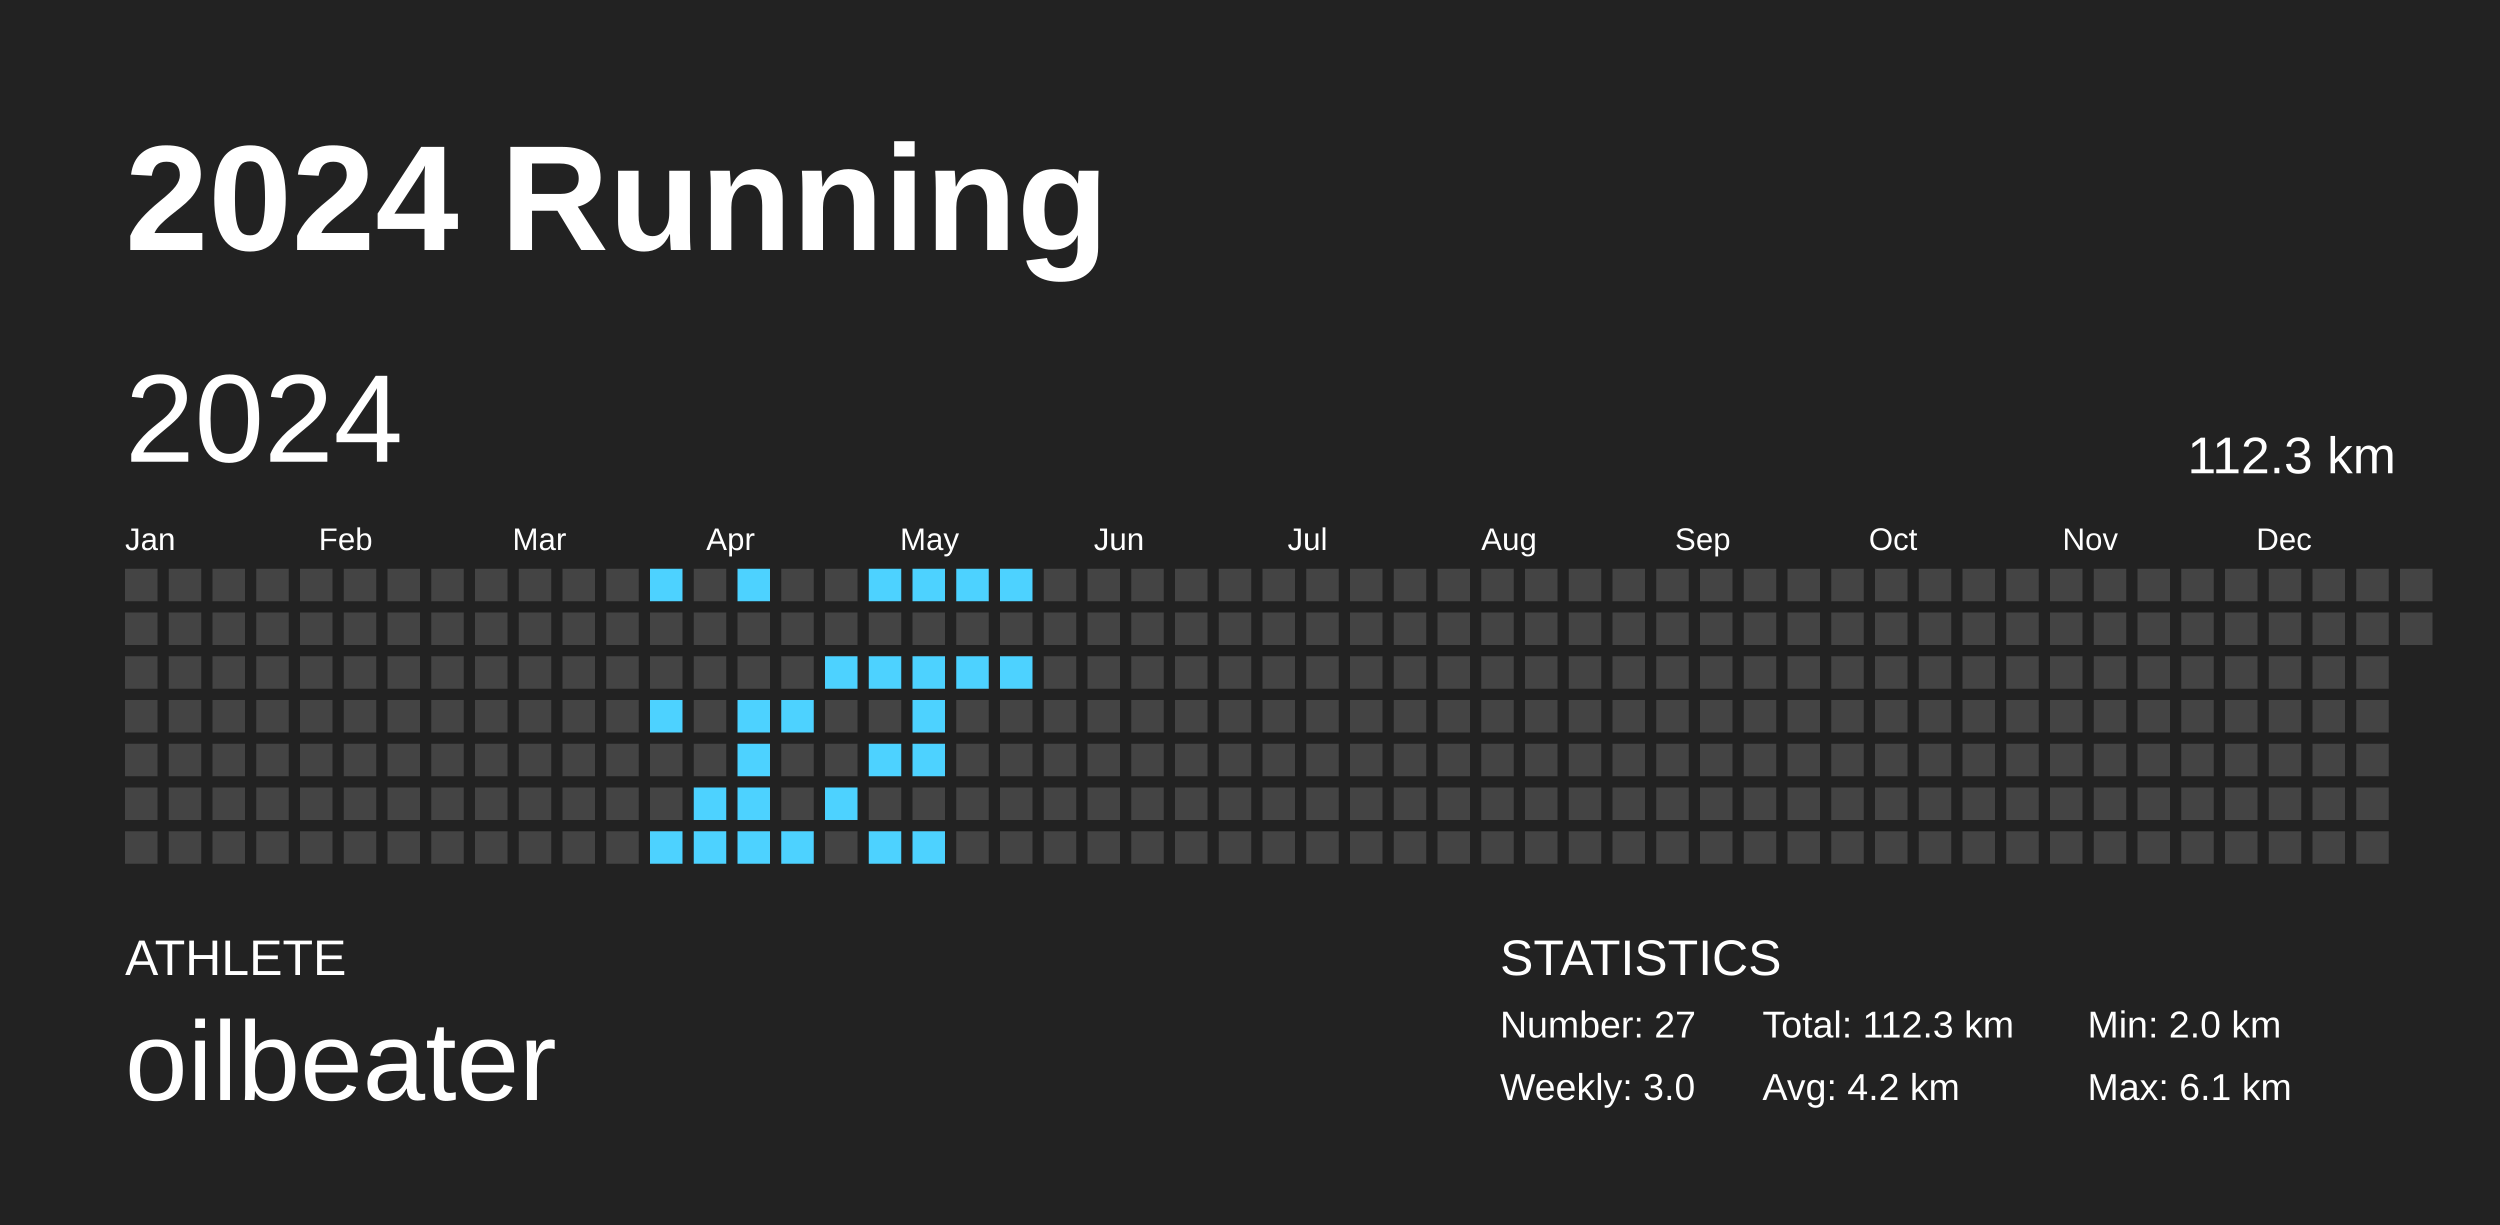
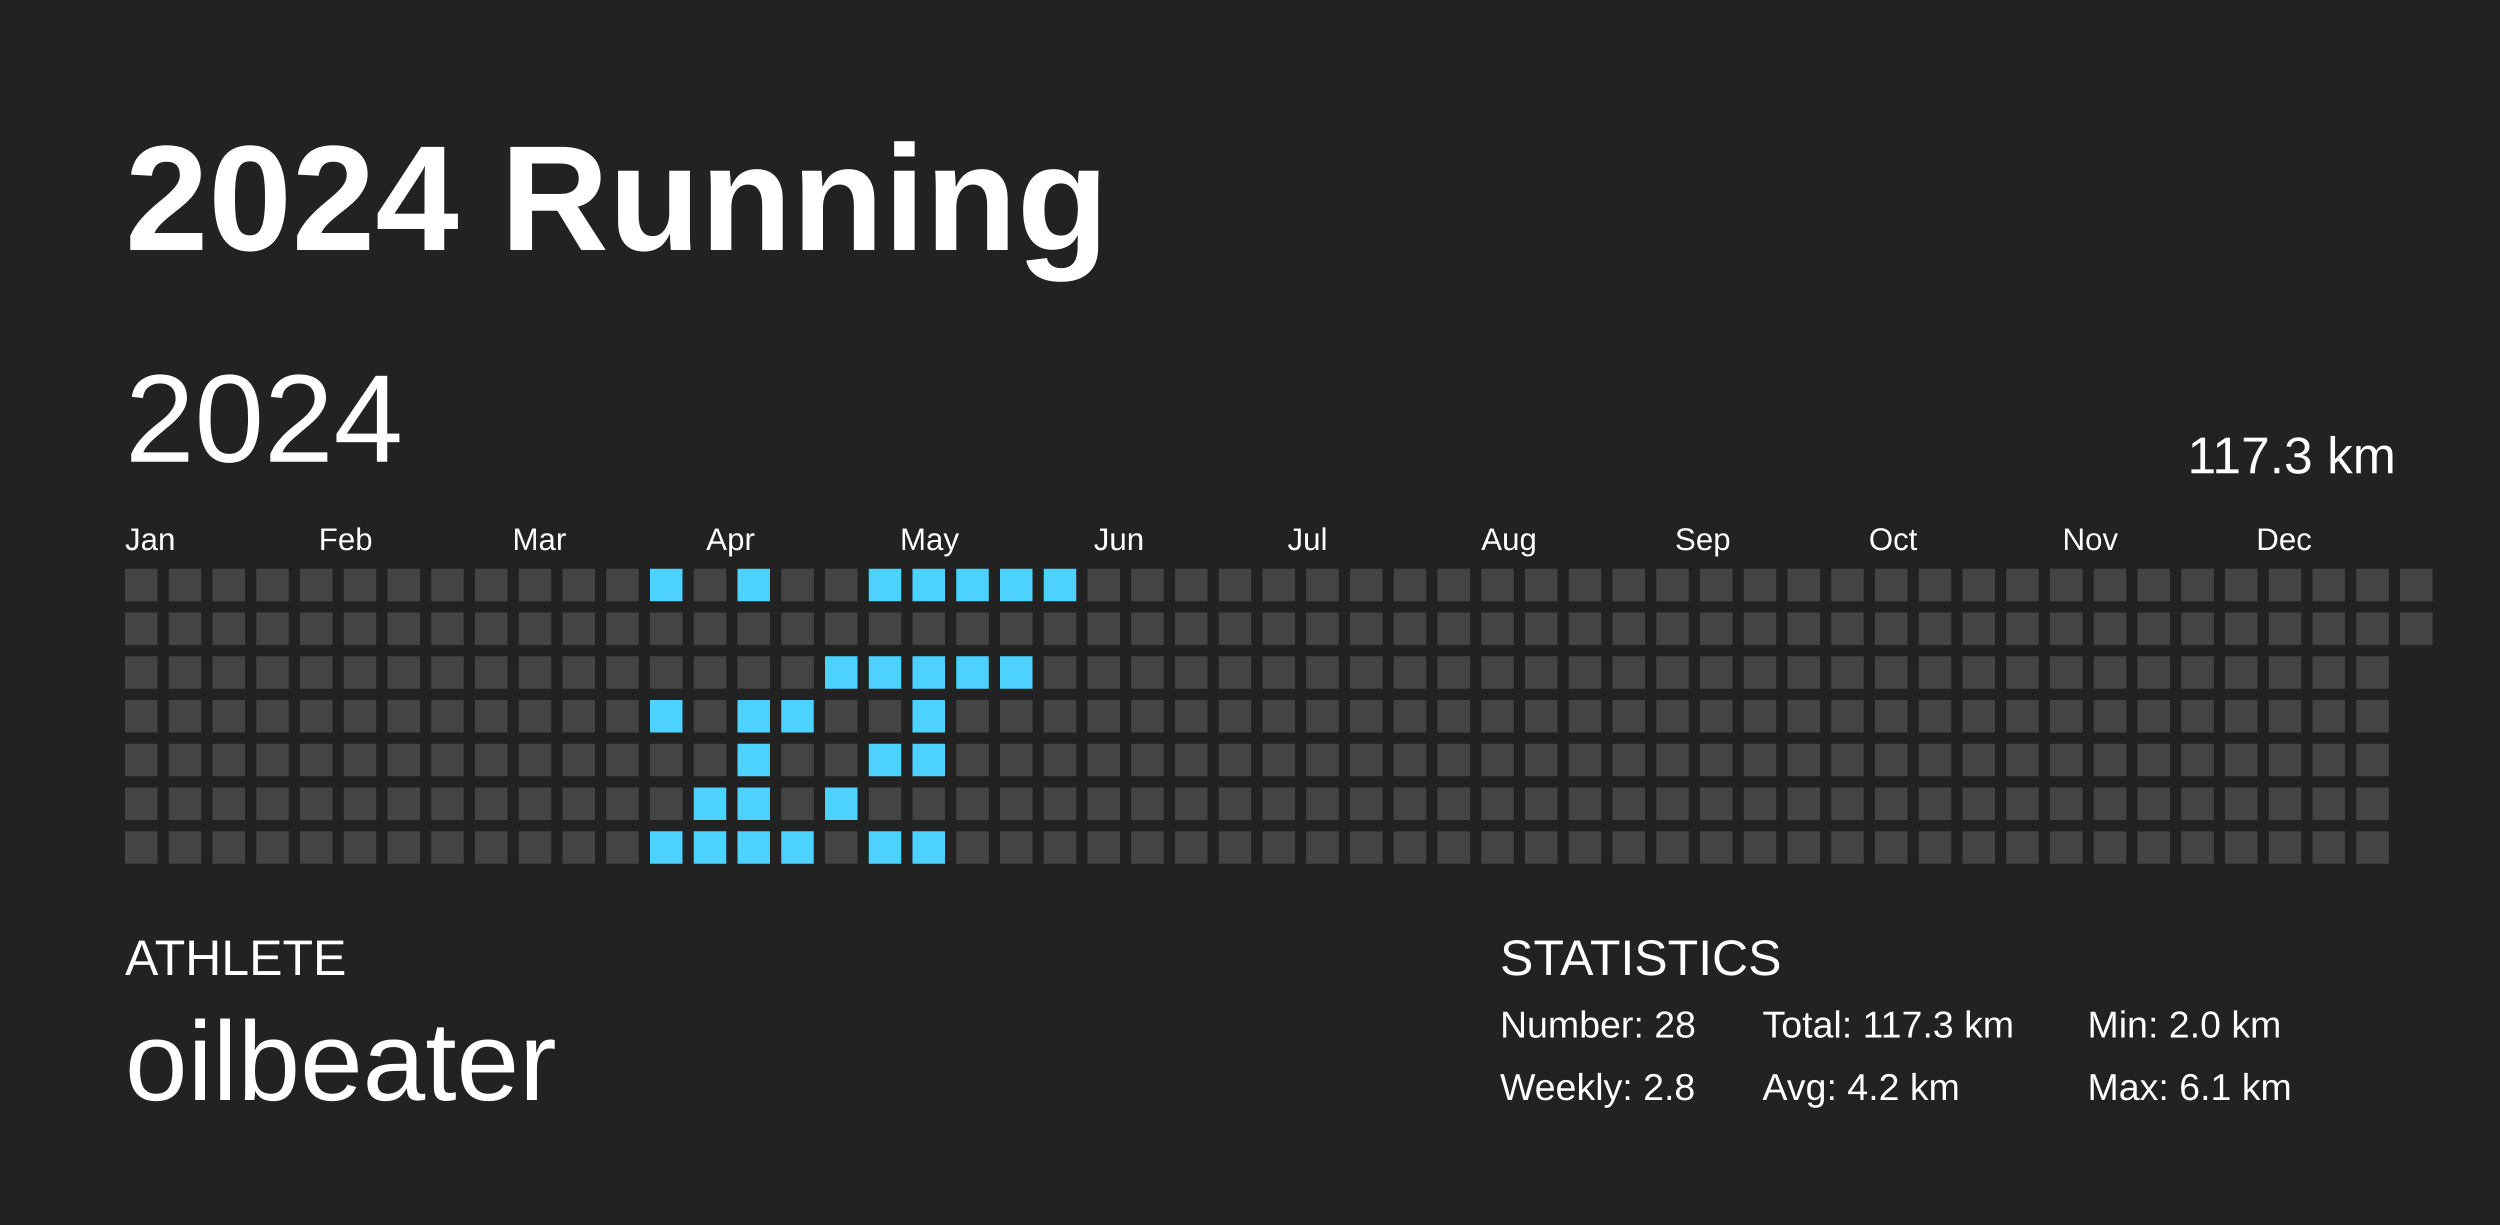
<svg xmlns="http://www.w3.org/2000/svg" baseProfile="full" height="98mm" version="1.1" viewBox="0,0,200,98" width="200mm">
  <defs />
  <rect fill="#222222" height="98" width="200" x="0" y="0" />
  <text fill="#FFFFFF" style="font-size:12px; font-family:Arial; font-weight:bold;" x="10" y="20">2024 Running</text>
  <text fill="#FFFFFF" style="font-size:4px; font-family:Arial" x="10" y="78">ATHLETE</text>
  <text fill="#FFFFFF" style="font-size:9px; font-family:Arial" x="10" y="88">oilbeater</text>
  <text fill="#FFFFFF" style="font-size:4px; font-family:Arial" x="120" y="78">STATISTICS</text>
-   <text fill="#FFFFFF" style="font-size:3px; font-family:Arial" x="120" y="83">Number: 27</text>
-   <text fill="#FFFFFF" style="font-size:3px; font-family:Arial" x="120" y="88">Weekly: 3.0</text>
-   <text fill="#FFFFFF" style="font-size:3px; font-family:Arial" x="141" y="83">Total: 112.3 km</text>
+   <text fill="#FFFFFF" style="font-size:3px; font-family:Arial" x="120" y="83">Number: 28</text>
+   <text fill="#FFFFFF" style="font-size:3px; font-family:Arial" x="120" y="88">Weekly: 2.8</text>
+   <text fill="#FFFFFF" style="font-size:3px; font-family:Arial" x="141" y="83">Total: 117.3 km</text>
  <text fill="#FFFFFF" style="font-size:3px; font-family:Arial" x="141" y="88">Avg: 4.2 km</text>
  <text fill="#FFFFFF" style="font-size:3px; font-family:Arial" x="167" y="83">Min: 2.0 km</text>
  <text fill="#FFFFFF" style="font-size:3px; font-family:Arial" x="167" y="88">Max: 6.1 km</text>
  <text dominant-baseline="hanging" fill="#FFFFFF" style="font-size:10.0px; font-family:Arial;" x="10" y="30">2024</text>
-   <text dominant-baseline="hanging" fill="#FFFFFF" style="font-size:4.125px; font-family:Arial;" x="175" y="35">112.3 km</text>
+   <text dominant-baseline="hanging" fill="#FFFFFF" style="font-size:4.125px; font-family:Arial;" x="175" y="35">117.3 km</text>
  <text fill="#FFFFFF" style="font-size:2.5px; font-family:Arial" x="10.0" y="44">Jan</text>
  <text fill="#FFFFFF" style="font-size:2.5px; font-family:Arial" x="25.5" y="44">Feb</text>
  <text fill="#FFFFFF" style="font-size:2.5px; font-family:Arial" x="41.0" y="44">Mar</text>
  <text fill="#FFFFFF" style="font-size:2.5px; font-family:Arial" x="56.5" y="44">Apr</text>
  <text fill="#FFFFFF" style="font-size:2.5px; font-family:Arial" x="72.0" y="44">May</text>
  <text fill="#FFFFFF" style="font-size:2.5px; font-family:Arial" x="87.5" y="44">Jun</text>
  <text fill="#FFFFFF" style="font-size:2.5px; font-family:Arial" x="103.0" y="44">Jul</text>
  <text fill="#FFFFFF" style="font-size:2.5px; font-family:Arial" x="118.5" y="44">Aug</text>
  <text fill="#FFFFFF" style="font-size:2.5px; font-family:Arial" x="134.0" y="44">Sep</text>
  <text fill="#FFFFFF" style="font-size:2.5px; font-family:Arial" x="149.5" y="44">Oct</text>
  <text fill="#FFFFFF" style="font-size:2.5px; font-family:Arial" x="165.0" y="44">Nov</text>
  <text fill="#FFFFFF" style="font-size:2.5px; font-family:Arial" x="180.5" y="44">Dec</text>
  <rect fill="#444444" height="2.6" width="2.6" x="10.0" y="45.5" />
  <rect fill="#444444" height="2.6" width="2.6" x="10.0" y="49.0" />
  <rect fill="#444444" height="2.6" width="2.6" x="10.0" y="52.5" />
  <rect fill="#444444" height="2.6" width="2.6" x="10.0" y="56.0" />
  <rect fill="#444444" height="2.6" width="2.6" x="10.0" y="59.5" />
  <rect fill="#444444" height="2.6" width="2.6" x="10.0" y="63.0" />
  <rect fill="#444444" height="2.6" width="2.6" x="10.0" y="66.5" />
  <rect fill="#444444" height="2.6" width="2.6" x="13.5" y="45.5" />
  <rect fill="#444444" height="2.6" width="2.6" x="13.5" y="49.0" />
  <rect fill="#444444" height="2.6" width="2.6" x="13.5" y="52.5" />
  <rect fill="#444444" height="2.6" width="2.6" x="13.5" y="56.0" />
  <rect fill="#444444" height="2.6" width="2.6" x="13.5" y="59.5" />
  <rect fill="#444444" height="2.6" width="2.6" x="13.5" y="63.0" />
  <rect fill="#444444" height="2.6" width="2.6" x="13.5" y="66.5" />
  <rect fill="#444444" height="2.6" width="2.6" x="17.0" y="45.5" />
  <rect fill="#444444" height="2.6" width="2.6" x="17.0" y="49.0" />
  <rect fill="#444444" height="2.6" width="2.6" x="17.0" y="52.5" />
  <rect fill="#444444" height="2.6" width="2.6" x="17.0" y="56.0" />
  <rect fill="#444444" height="2.6" width="2.6" x="17.0" y="59.5" />
  <rect fill="#444444" height="2.6" width="2.6" x="17.0" y="63.0" />
  <rect fill="#444444" height="2.6" width="2.6" x="17.0" y="66.5" />
  <rect fill="#444444" height="2.6" width="2.6" x="20.5" y="45.5" />
  <rect fill="#444444" height="2.6" width="2.6" x="20.5" y="49.0" />
  <rect fill="#444444" height="2.6" width="2.6" x="20.5" y="52.5" />
  <rect fill="#444444" height="2.6" width="2.6" x="20.5" y="56.0" />
  <rect fill="#444444" height="2.6" width="2.6" x="20.5" y="59.5" />
  <rect fill="#444444" height="2.6" width="2.6" x="20.5" y="63.0" />
  <rect fill="#444444" height="2.6" width="2.6" x="20.5" y="66.5" />
  <rect fill="#444444" height="2.6" width="2.6" x="24.0" y="45.5" />
  <rect fill="#444444" height="2.6" width="2.6" x="24.0" y="49.0" />
  <rect fill="#444444" height="2.6" width="2.6" x="24.0" y="52.5" />
  <rect fill="#444444" height="2.6" width="2.6" x="24.0" y="56.0" />
  <rect fill="#444444" height="2.6" width="2.6" x="24.0" y="59.5" />
  <rect fill="#444444" height="2.6" width="2.6" x="24.0" y="63.0" />
  <rect fill="#444444" height="2.6" width="2.6" x="24.0" y="66.5" />
  <rect fill="#444444" height="2.6" width="2.6" x="27.5" y="45.5" />
  <rect fill="#444444" height="2.6" width="2.6" x="27.5" y="49.0" />
  <rect fill="#444444" height="2.6" width="2.6" x="27.5" y="52.5" />
  <rect fill="#444444" height="2.6" width="2.6" x="27.5" y="56.0" />
  <rect fill="#444444" height="2.6" width="2.6" x="27.5" y="59.5" />
  <rect fill="#444444" height="2.6" width="2.6" x="27.5" y="63.0" />
  <rect fill="#444444" height="2.6" width="2.6" x="27.5" y="66.5" />
  <rect fill="#444444" height="2.6" width="2.6" x="31.0" y="45.5" />
  <rect fill="#444444" height="2.6" width="2.6" x="31.0" y="49.0" />
  <rect fill="#444444" height="2.6" width="2.6" x="31.0" y="52.5" />
  <rect fill="#444444" height="2.6" width="2.6" x="31.0" y="56.0" />
  <rect fill="#444444" height="2.6" width="2.6" x="31.0" y="59.5" />
  <rect fill="#444444" height="2.6" width="2.6" x="31.0" y="63.0" />
  <rect fill="#444444" height="2.6" width="2.6" x="31.0" y="66.5" />
  <rect fill="#444444" height="2.6" width="2.6" x="34.5" y="45.5" />
  <rect fill="#444444" height="2.6" width="2.6" x="34.5" y="49.0" />
  <rect fill="#444444" height="2.6" width="2.6" x="34.5" y="52.5" />
  <rect fill="#444444" height="2.6" width="2.6" x="34.5" y="56.0" />
  <rect fill="#444444" height="2.6" width="2.6" x="34.5" y="59.5" />
  <rect fill="#444444" height="2.6" width="2.6" x="34.5" y="63.0" />
  <rect fill="#444444" height="2.6" width="2.6" x="34.5" y="66.5" />
  <rect fill="#444444" height="2.6" width="2.6" x="38.0" y="45.5" />
  <rect fill="#444444" height="2.6" width="2.6" x="38.0" y="49.0" />
  <rect fill="#444444" height="2.6" width="2.6" x="38.0" y="52.5" />
  <rect fill="#444444" height="2.6" width="2.6" x="38.0" y="56.0" />
  <rect fill="#444444" height="2.6" width="2.6" x="38.0" y="59.5" />
  <rect fill="#444444" height="2.6" width="2.6" x="38.0" y="63.0" />
  <rect fill="#444444" height="2.6" width="2.6" x="38.0" y="66.5" />
  <rect fill="#444444" height="2.6" width="2.6" x="41.5" y="45.5" />
  <rect fill="#444444" height="2.6" width="2.6" x="41.5" y="49.0" />
  <rect fill="#444444" height="2.6" width="2.6" x="41.5" y="52.5" />
  <rect fill="#444444" height="2.6" width="2.6" x="41.5" y="56.0" />
  <rect fill="#444444" height="2.6" width="2.6" x="41.5" y="59.5" />
  <rect fill="#444444" height="2.6" width="2.6" x="41.5" y="63.0" />
  <rect fill="#444444" height="2.6" width="2.6" x="41.5" y="66.5" />
  <rect fill="#444444" height="2.6" width="2.6" x="45.0" y="45.5" />
  <rect fill="#444444" height="2.6" width="2.6" x="45.0" y="49.0" />
  <rect fill="#444444" height="2.6" width="2.6" x="45.0" y="52.5" />
  <rect fill="#444444" height="2.6" width="2.6" x="45.0" y="56.0" />
  <rect fill="#444444" height="2.6" width="2.6" x="45.0" y="59.5" />
  <rect fill="#444444" height="2.6" width="2.6" x="45.0" y="63.0" />
  <rect fill="#444444" height="2.6" width="2.6" x="45.0" y="66.5" />
  <rect fill="#444444" height="2.6" width="2.6" x="48.5" y="45.5" />
  <rect fill="#444444" height="2.6" width="2.6" x="48.5" y="49.0" />
  <rect fill="#444444" height="2.6" width="2.6" x="48.5" y="52.5" />
  <rect fill="#444444" height="2.6" width="2.6" x="48.5" y="56.0" />
  <rect fill="#444444" height="2.6" width="2.6" x="48.5" y="59.5" />
  <rect fill="#444444" height="2.6" width="2.6" x="48.5" y="63.0" />
  <rect fill="#444444" height="2.6" width="2.6" x="48.5" y="66.5" />
  <rect fill="#4dd2ff" height="2.6" width="2.6" x="52.0" y="45.5" />
  <rect fill="#444444" height="2.6" width="2.6" x="52.0" y="49.0" />
  <rect fill="#444444" height="2.6" width="2.6" x="52.0" y="52.5" />
  <rect fill="#4dd2ff" height="2.6" width="2.6" x="52.0" y="56.0" />
  <rect fill="#444444" height="2.6" width="2.6" x="52.0" y="59.5" />
  <rect fill="#444444" height="2.6" width="2.6" x="52.0" y="63.0" />
  <rect fill="#4dd2ff" height="2.6" width="2.6" x="52.0" y="66.5" />
  <rect fill="#444444" height="2.6" width="2.6" x="55.5" y="45.5" />
  <rect fill="#444444" height="2.6" width="2.6" x="55.5" y="49.0" />
  <rect fill="#444444" height="2.6" width="2.6" x="55.5" y="52.5" />
  <rect fill="#444444" height="2.6" width="2.6" x="55.5" y="56.0" />
  <rect fill="#444444" height="2.6" width="2.6" x="55.5" y="59.5" />
  <rect fill="#4dd2ff" height="2.6" width="2.6" x="55.5" y="63.0" />
  <rect fill="#4dd2ff" height="2.6" width="2.6" x="55.5" y="66.5" />
  <rect fill="#4dd2ff" height="2.6" width="2.6" x="59.0" y="45.5" />
  <rect fill="#444444" height="2.6" width="2.6" x="59.0" y="49.0" />
  <rect fill="#444444" height="2.6" width="2.6" x="59.0" y="52.5" />
  <rect fill="#4dd2ff" height="2.6" width="2.6" x="59.0" y="56.0" />
  <rect fill="#4dd2ff" height="2.6" width="2.6" x="59.0" y="59.5" />
  <rect fill="#4dd2ff" height="2.6" width="2.6" x="59.0" y="63.0" />
  <rect fill="#4dd2ff" height="2.6" width="2.6" x="59.0" y="66.5" />
  <rect fill="#444444" height="2.6" width="2.6" x="62.5" y="45.5" />
  <rect fill="#444444" height="2.6" width="2.6" x="62.5" y="49.0" />
  <rect fill="#444444" height="2.6" width="2.6" x="62.5" y="52.5" />
  <rect fill="#4dd2ff" height="2.6" width="2.6" x="62.5" y="56.0" />
  <rect fill="#444444" height="2.6" width="2.6" x="62.5" y="59.5" />
  <rect fill="#444444" height="2.6" width="2.6" x="62.5" y="63.0" />
  <rect fill="#4dd2ff" height="2.6" width="2.6" x="62.5" y="66.5" />
  <rect fill="#444444" height="2.6" width="2.6" x="66.0" y="45.5" />
  <rect fill="#444444" height="2.6" width="2.6" x="66.0" y="49.0" />
  <rect fill="#4dd2ff" height="2.6" width="2.6" x="66.0" y="52.5" />
  <rect fill="#444444" height="2.6" width="2.6" x="66.0" y="56.0" />
  <rect fill="#444444" height="2.6" width="2.6" x="66.0" y="59.5" />
  <rect fill="#4dd2ff" height="2.6" width="2.6" x="66.0" y="63.0" />
  <rect fill="#444444" height="2.6" width="2.6" x="66.0" y="66.5" />
  <rect fill="#4dd2ff" height="2.6" width="2.6" x="69.5" y="45.5" />
  <rect fill="#444444" height="2.6" width="2.6" x="69.5" y="49.0" />
  <rect fill="#4dd2ff" height="2.6" width="2.6" x="69.5" y="52.5" />
  <rect fill="#444444" height="2.6" width="2.6" x="69.5" y="56.0" />
  <rect fill="#4dd2ff" height="2.6" width="2.6" x="69.5" y="59.5" />
  <rect fill="#444444" height="2.6" width="2.6" x="69.5" y="63.0" />
  <rect fill="#4dd2ff" height="2.6" width="2.6" x="69.5" y="66.5" />
  <rect fill="#4dd2ff" height="2.6" width="2.6" x="73.0" y="45.5" />
  <rect fill="#444444" height="2.6" width="2.6" x="73.0" y="49.0" />
  <rect fill="#4dd2ff" height="2.6" width="2.6" x="73.0" y="52.5" />
  <rect fill="#4dd2ff" height="2.6" width="2.6" x="73.0" y="56.0" />
  <rect fill="#4dd2ff" height="2.6" width="2.6" x="73.0" y="59.5" />
  <rect fill="#444444" height="2.6" width="2.6" x="73.0" y="63.0" />
  <rect fill="#4dd2ff" height="2.6" width="2.6" x="73.0" y="66.5" />
  <rect fill="#4dd2ff" height="2.6" width="2.6" x="76.5" y="45.5" />
  <rect fill="#444444" height="2.6" width="2.6" x="76.5" y="49.0" />
  <rect fill="#4dd2ff" height="2.6" width="2.6" x="76.5" y="52.5" />
  <rect fill="#444444" height="2.6" width="2.6" x="76.5" y="56.0" />
  <rect fill="#444444" height="2.6" width="2.6" x="76.5" y="59.5" />
  <rect fill="#444444" height="2.6" width="2.6" x="76.5" y="63.0" />
  <rect fill="#444444" height="2.6" width="2.6" x="76.5" y="66.5" />
  <rect fill="#4dd2ff" height="2.6" width="2.6" x="80.0" y="45.5" />
  <rect fill="#444444" height="2.6" width="2.6" x="80.0" y="49.0" />
  <rect fill="#4dd2ff" height="2.6" width="2.6" x="80.0" y="52.5" />
  <rect fill="#444444" height="2.6" width="2.6" x="80.0" y="56.0" />
  <rect fill="#444444" height="2.6" width="2.6" x="80.0" y="59.5" />
  <rect fill="#444444" height="2.6" width="2.6" x="80.0" y="63.0" />
  <rect fill="#444444" height="2.6" width="2.6" x="80.0" y="66.5" />
-   <rect fill="#444444" height="2.6" width="2.6" x="83.5" y="45.5" />
+   <rect fill="#4dd2ff" height="2.6" width="2.6" x="83.5" y="45.5" />
  <rect fill="#444444" height="2.6" width="2.6" x="83.5" y="49.0" />
  <rect fill="#444444" height="2.6" width="2.6" x="83.5" y="52.5" />
  <rect fill="#444444" height="2.6" width="2.6" x="83.5" y="56.0" />
  <rect fill="#444444" height="2.6" width="2.6" x="83.5" y="59.5" />
  <rect fill="#444444" height="2.6" width="2.6" x="83.5" y="63.0" />
  <rect fill="#444444" height="2.6" width="2.6" x="83.5" y="66.5" />
  <rect fill="#444444" height="2.6" width="2.6" x="87.0" y="45.5" />
  <rect fill="#444444" height="2.6" width="2.6" x="87.0" y="49.0" />
  <rect fill="#444444" height="2.6" width="2.6" x="87.0" y="52.5" />
  <rect fill="#444444" height="2.6" width="2.6" x="87.0" y="56.0" />
  <rect fill="#444444" height="2.6" width="2.6" x="87.0" y="59.5" />
  <rect fill="#444444" height="2.6" width="2.6" x="87.0" y="63.0" />
  <rect fill="#444444" height="2.6" width="2.6" x="87.0" y="66.5" />
  <rect fill="#444444" height="2.6" width="2.6" x="90.5" y="45.5" />
  <rect fill="#444444" height="2.6" width="2.6" x="90.5" y="49.0" />
  <rect fill="#444444" height="2.6" width="2.6" x="90.5" y="52.5" />
  <rect fill="#444444" height="2.6" width="2.6" x="90.5" y="56.0" />
  <rect fill="#444444" height="2.6" width="2.6" x="90.5" y="59.5" />
  <rect fill="#444444" height="2.6" width="2.6" x="90.5" y="63.0" />
  <rect fill="#444444" height="2.6" width="2.6" x="90.5" y="66.5" />
  <rect fill="#444444" height="2.6" width="2.6" x="94.0" y="45.5" />
  <rect fill="#444444" height="2.6" width="2.6" x="94.0" y="49.0" />
  <rect fill="#444444" height="2.6" width="2.6" x="94.0" y="52.5" />
  <rect fill="#444444" height="2.6" width="2.6" x="94.0" y="56.0" />
  <rect fill="#444444" height="2.6" width="2.6" x="94.0" y="59.5" />
  <rect fill="#444444" height="2.6" width="2.6" x="94.0" y="63.0" />
  <rect fill="#444444" height="2.6" width="2.6" x="94.0" y="66.5" />
  <rect fill="#444444" height="2.6" width="2.6" x="97.5" y="45.5" />
  <rect fill="#444444" height="2.6" width="2.6" x="97.5" y="49.0" />
  <rect fill="#444444" height="2.6" width="2.6" x="97.5" y="52.5" />
  <rect fill="#444444" height="2.6" width="2.6" x="97.5" y="56.0" />
  <rect fill="#444444" height="2.6" width="2.6" x="97.5" y="59.5" />
  <rect fill="#444444" height="2.6" width="2.6" x="97.5" y="63.0" />
  <rect fill="#444444" height="2.6" width="2.6" x="97.5" y="66.5" />
  <rect fill="#444444" height="2.6" width="2.6" x="101.0" y="45.5" />
  <rect fill="#444444" height="2.6" width="2.6" x="101.0" y="49.0" />
  <rect fill="#444444" height="2.6" width="2.6" x="101.0" y="52.5" />
  <rect fill="#444444" height="2.6" width="2.6" x="101.0" y="56.0" />
  <rect fill="#444444" height="2.6" width="2.6" x="101.0" y="59.5" />
  <rect fill="#444444" height="2.6" width="2.6" x="101.0" y="63.0" />
  <rect fill="#444444" height="2.6" width="2.6" x="101.0" y="66.5" />
  <rect fill="#444444" height="2.6" width="2.6" x="104.5" y="45.5" />
  <rect fill="#444444" height="2.6" width="2.6" x="104.5" y="49.0" />
  <rect fill="#444444" height="2.6" width="2.6" x="104.5" y="52.5" />
  <rect fill="#444444" height="2.6" width="2.6" x="104.5" y="56.0" />
  <rect fill="#444444" height="2.6" width="2.6" x="104.5" y="59.5" />
  <rect fill="#444444" height="2.6" width="2.6" x="104.5" y="63.0" />
  <rect fill="#444444" height="2.6" width="2.6" x="104.5" y="66.5" />
  <rect fill="#444444" height="2.6" width="2.6" x="108.0" y="45.5" />
  <rect fill="#444444" height="2.6" width="2.6" x="108.0" y="49.0" />
  <rect fill="#444444" height="2.6" width="2.6" x="108.0" y="52.5" />
  <rect fill="#444444" height="2.6" width="2.6" x="108.0" y="56.0" />
  <rect fill="#444444" height="2.6" width="2.6" x="108.0" y="59.5" />
  <rect fill="#444444" height="2.6" width="2.6" x="108.0" y="63.0" />
  <rect fill="#444444" height="2.6" width="2.6" x="108.0" y="66.5" />
  <rect fill="#444444" height="2.6" width="2.6" x="111.5" y="45.5" />
  <rect fill="#444444" height="2.6" width="2.6" x="111.5" y="49.0" />
  <rect fill="#444444" height="2.6" width="2.6" x="111.5" y="52.5" />
  <rect fill="#444444" height="2.6" width="2.6" x="111.5" y="56.0" />
  <rect fill="#444444" height="2.6" width="2.6" x="111.5" y="59.5" />
  <rect fill="#444444" height="2.6" width="2.6" x="111.5" y="63.0" />
  <rect fill="#444444" height="2.6" width="2.6" x="111.5" y="66.5" />
  <rect fill="#444444" height="2.6" width="2.6" x="115.0" y="45.5" />
  <rect fill="#444444" height="2.6" width="2.6" x="115.0" y="49.0" />
  <rect fill="#444444" height="2.6" width="2.6" x="115.0" y="52.5" />
  <rect fill="#444444" height="2.6" width="2.6" x="115.0" y="56.0" />
  <rect fill="#444444" height="2.6" width="2.6" x="115.0" y="59.5" />
  <rect fill="#444444" height="2.6" width="2.6" x="115.0" y="63.0" />
  <rect fill="#444444" height="2.6" width="2.6" x="115.0" y="66.5" />
  <rect fill="#444444" height="2.6" width="2.6" x="118.5" y="45.5" />
  <rect fill="#444444" height="2.6" width="2.6" x="118.5" y="49.0" />
  <rect fill="#444444" height="2.6" width="2.6" x="118.5" y="52.5" />
  <rect fill="#444444" height="2.6" width="2.6" x="118.5" y="56.0" />
  <rect fill="#444444" height="2.6" width="2.6" x="118.5" y="59.5" />
  <rect fill="#444444" height="2.6" width="2.6" x="118.5" y="63.0" />
  <rect fill="#444444" height="2.6" width="2.6" x="118.5" y="66.5" />
  <rect fill="#444444" height="2.6" width="2.6" x="122.0" y="45.5" />
  <rect fill="#444444" height="2.6" width="2.6" x="122.0" y="49.0" />
  <rect fill="#444444" height="2.6" width="2.6" x="122.0" y="52.5" />
  <rect fill="#444444" height="2.6" width="2.6" x="122.0" y="56.0" />
  <rect fill="#444444" height="2.6" width="2.6" x="122.0" y="59.5" />
  <rect fill="#444444" height="2.6" width="2.6" x="122.0" y="63.0" />
  <rect fill="#444444" height="2.6" width="2.6" x="122.0" y="66.5" />
  <rect fill="#444444" height="2.6" width="2.6" x="125.5" y="45.5" />
  <rect fill="#444444" height="2.6" width="2.6" x="125.5" y="49.0" />
  <rect fill="#444444" height="2.6" width="2.6" x="125.5" y="52.5" />
  <rect fill="#444444" height="2.6" width="2.6" x="125.5" y="56.0" />
  <rect fill="#444444" height="2.6" width="2.6" x="125.5" y="59.5" />
  <rect fill="#444444" height="2.6" width="2.6" x="125.5" y="63.0" />
  <rect fill="#444444" height="2.6" width="2.6" x="125.5" y="66.5" />
  <rect fill="#444444" height="2.6" width="2.6" x="129.0" y="45.5" />
  <rect fill="#444444" height="2.6" width="2.6" x="129.0" y="49.0" />
  <rect fill="#444444" height="2.6" width="2.6" x="129.0" y="52.5" />
  <rect fill="#444444" height="2.6" width="2.6" x="129.0" y="56.0" />
  <rect fill="#444444" height="2.6" width="2.6" x="129.0" y="59.5" />
  <rect fill="#444444" height="2.6" width="2.6" x="129.0" y="63.0" />
  <rect fill="#444444" height="2.6" width="2.6" x="129.0" y="66.5" />
  <rect fill="#444444" height="2.6" width="2.6" x="132.5" y="45.5" />
  <rect fill="#444444" height="2.6" width="2.6" x="132.5" y="49.0" />
  <rect fill="#444444" height="2.6" width="2.6" x="132.5" y="52.5" />
  <rect fill="#444444" height="2.6" width="2.6" x="132.5" y="56.0" />
  <rect fill="#444444" height="2.6" width="2.6" x="132.5" y="59.5" />
  <rect fill="#444444" height="2.6" width="2.6" x="132.5" y="63.0" />
  <rect fill="#444444" height="2.6" width="2.6" x="132.5" y="66.5" />
  <rect fill="#444444" height="2.6" width="2.6" x="136.0" y="45.5" />
  <rect fill="#444444" height="2.6" width="2.6" x="136.0" y="49.0" />
  <rect fill="#444444" height="2.6" width="2.6" x="136.0" y="52.5" />
  <rect fill="#444444" height="2.6" width="2.6" x="136.0" y="56.0" />
  <rect fill="#444444" height="2.6" width="2.6" x="136.0" y="59.5" />
  <rect fill="#444444" height="2.6" width="2.6" x="136.0" y="63.0" />
  <rect fill="#444444" height="2.6" width="2.6" x="136.0" y="66.5" />
  <rect fill="#444444" height="2.6" width="2.6" x="139.5" y="45.5" />
  <rect fill="#444444" height="2.6" width="2.6" x="139.5" y="49.0" />
  <rect fill="#444444" height="2.6" width="2.6" x="139.5" y="52.5" />
  <rect fill="#444444" height="2.6" width="2.6" x="139.5" y="56.0" />
  <rect fill="#444444" height="2.6" width="2.6" x="139.5" y="59.5" />
  <rect fill="#444444" height="2.6" width="2.6" x="139.5" y="63.0" />
  <rect fill="#444444" height="2.6" width="2.6" x="139.5" y="66.5" />
  <rect fill="#444444" height="2.6" width="2.6" x="143.0" y="45.5" />
  <rect fill="#444444" height="2.6" width="2.6" x="143.0" y="49.0" />
  <rect fill="#444444" height="2.6" width="2.6" x="143.0" y="52.5" />
  <rect fill="#444444" height="2.6" width="2.6" x="143.0" y="56.0" />
  <rect fill="#444444" height="2.6" width="2.6" x="143.0" y="59.5" />
  <rect fill="#444444" height="2.6" width="2.6" x="143.0" y="63.0" />
  <rect fill="#444444" height="2.6" width="2.6" x="143.0" y="66.5" />
  <rect fill="#444444" height="2.6" width="2.6" x="146.5" y="45.5" />
  <rect fill="#444444" height="2.6" width="2.6" x="146.5" y="49.0" />
  <rect fill="#444444" height="2.6" width="2.6" x="146.5" y="52.5" />
  <rect fill="#444444" height="2.6" width="2.6" x="146.5" y="56.0" />
  <rect fill="#444444" height="2.6" width="2.6" x="146.5" y="59.5" />
  <rect fill="#444444" height="2.6" width="2.6" x="146.5" y="63.0" />
  <rect fill="#444444" height="2.6" width="2.6" x="146.5" y="66.5" />
  <rect fill="#444444" height="2.6" width="2.6" x="150.0" y="45.5" />
  <rect fill="#444444" height="2.6" width="2.6" x="150.0" y="49.0" />
  <rect fill="#444444" height="2.6" width="2.6" x="150.0" y="52.5" />
  <rect fill="#444444" height="2.6" width="2.6" x="150.0" y="56.0" />
  <rect fill="#444444" height="2.6" width="2.6" x="150.0" y="59.5" />
  <rect fill="#444444" height="2.6" width="2.6" x="150.0" y="63.0" />
  <rect fill="#444444" height="2.6" width="2.6" x="150.0" y="66.5" />
  <rect fill="#444444" height="2.6" width="2.6" x="153.5" y="45.5" />
  <rect fill="#444444" height="2.6" width="2.6" x="153.5" y="49.0" />
  <rect fill="#444444" height="2.6" width="2.6" x="153.5" y="52.5" />
  <rect fill="#444444" height="2.6" width="2.6" x="153.5" y="56.0" />
  <rect fill="#444444" height="2.6" width="2.6" x="153.5" y="59.5" />
  <rect fill="#444444" height="2.6" width="2.6" x="153.5" y="63.0" />
  <rect fill="#444444" height="2.6" width="2.6" x="153.5" y="66.5" />
  <rect fill="#444444" height="2.6" width="2.6" x="157.0" y="45.5" />
  <rect fill="#444444" height="2.6" width="2.6" x="157.0" y="49.0" />
  <rect fill="#444444" height="2.6" width="2.6" x="157.0" y="52.5" />
  <rect fill="#444444" height="2.6" width="2.6" x="157.0" y="56.0" />
  <rect fill="#444444" height="2.6" width="2.6" x="157.0" y="59.5" />
  <rect fill="#444444" height="2.6" width="2.6" x="157.0" y="63.0" />
  <rect fill="#444444" height="2.6" width="2.6" x="157.0" y="66.5" />
  <rect fill="#444444" height="2.6" width="2.6" x="160.5" y="45.5" />
  <rect fill="#444444" height="2.6" width="2.6" x="160.5" y="49.0" />
  <rect fill="#444444" height="2.6" width="2.6" x="160.5" y="52.5" />
  <rect fill="#444444" height="2.6" width="2.6" x="160.5" y="56.0" />
  <rect fill="#444444" height="2.6" width="2.6" x="160.5" y="59.5" />
  <rect fill="#444444" height="2.6" width="2.6" x="160.5" y="63.0" />
  <rect fill="#444444" height="2.6" width="2.6" x="160.5" y="66.5" />
  <rect fill="#444444" height="2.6" width="2.6" x="164.0" y="45.5" />
  <rect fill="#444444" height="2.6" width="2.6" x="164.0" y="49.0" />
  <rect fill="#444444" height="2.6" width="2.6" x="164.0" y="52.5" />
  <rect fill="#444444" height="2.6" width="2.6" x="164.0" y="56.0" />
  <rect fill="#444444" height="2.6" width="2.6" x="164.0" y="59.5" />
  <rect fill="#444444" height="2.6" width="2.6" x="164.0" y="63.0" />
  <rect fill="#444444" height="2.6" width="2.6" x="164.0" y="66.5" />
  <rect fill="#444444" height="2.6" width="2.6" x="167.5" y="45.5" />
  <rect fill="#444444" height="2.6" width="2.6" x="167.5" y="49.0" />
  <rect fill="#444444" height="2.6" width="2.6" x="167.5" y="52.5" />
  <rect fill="#444444" height="2.6" width="2.6" x="167.5" y="56.0" />
  <rect fill="#444444" height="2.6" width="2.6" x="167.5" y="59.5" />
  <rect fill="#444444" height="2.6" width="2.6" x="167.5" y="63.0" />
  <rect fill="#444444" height="2.6" width="2.6" x="167.5" y="66.5" />
  <rect fill="#444444" height="2.6" width="2.6" x="171.0" y="45.5" />
  <rect fill="#444444" height="2.6" width="2.6" x="171.0" y="49.0" />
  <rect fill="#444444" height="2.6" width="2.6" x="171.0" y="52.5" />
  <rect fill="#444444" height="2.6" width="2.6" x="171.0" y="56.0" />
  <rect fill="#444444" height="2.6" width="2.6" x="171.0" y="59.5" />
  <rect fill="#444444" height="2.6" width="2.6" x="171.0" y="63.0" />
  <rect fill="#444444" height="2.6" width="2.6" x="171.0" y="66.5" />
  <rect fill="#444444" height="2.6" width="2.6" x="174.5" y="45.5" />
  <rect fill="#444444" height="2.6" width="2.6" x="174.5" y="49.0" />
  <rect fill="#444444" height="2.6" width="2.6" x="174.5" y="52.5" />
  <rect fill="#444444" height="2.6" width="2.6" x="174.5" y="56.0" />
  <rect fill="#444444" height="2.6" width="2.6" x="174.5" y="59.5" />
  <rect fill="#444444" height="2.6" width="2.6" x="174.5" y="63.0" />
  <rect fill="#444444" height="2.6" width="2.6" x="174.5" y="66.5" />
  <rect fill="#444444" height="2.6" width="2.6" x="178.0" y="45.5" />
  <rect fill="#444444" height="2.6" width="2.6" x="178.0" y="49.0" />
  <rect fill="#444444" height="2.6" width="2.6" x="178.0" y="52.5" />
  <rect fill="#444444" height="2.6" width="2.6" x="178.0" y="56.0" />
  <rect fill="#444444" height="2.6" width="2.6" x="178.0" y="59.5" />
  <rect fill="#444444" height="2.6" width="2.6" x="178.0" y="63.0" />
  <rect fill="#444444" height="2.6" width="2.6" x="178.0" y="66.5" />
  <rect fill="#444444" height="2.6" width="2.6" x="181.5" y="45.5" />
  <rect fill="#444444" height="2.6" width="2.6" x="181.5" y="49.0" />
  <rect fill="#444444" height="2.6" width="2.6" x="181.5" y="52.5" />
  <rect fill="#444444" height="2.6" width="2.6" x="181.5" y="56.0" />
  <rect fill="#444444" height="2.6" width="2.6" x="181.5" y="59.5" />
  <rect fill="#444444" height="2.6" width="2.6" x="181.5" y="63.0" />
  <rect fill="#444444" height="2.6" width="2.6" x="181.5" y="66.5" />
  <rect fill="#444444" height="2.6" width="2.6" x="185.0" y="45.5" />
  <rect fill="#444444" height="2.6" width="2.6" x="185.0" y="49.0" />
  <rect fill="#444444" height="2.6" width="2.6" x="185.0" y="52.5" />
  <rect fill="#444444" height="2.6" width="2.6" x="185.0" y="56.0" />
  <rect fill="#444444" height="2.6" width="2.6" x="185.0" y="59.5" />
  <rect fill="#444444" height="2.6" width="2.6" x="185.0" y="63.0" />
  <rect fill="#444444" height="2.6" width="2.6" x="185.0" y="66.5" />
  <rect fill="#444444" height="2.6" width="2.6" x="188.5" y="45.5" />
  <rect fill="#444444" height="2.6" width="2.6" x="188.5" y="49.0" />
  <rect fill="#444444" height="2.6" width="2.6" x="188.5" y="52.5" />
  <rect fill="#444444" height="2.6" width="2.6" x="188.5" y="56.0" />
  <rect fill="#444444" height="2.6" width="2.6" x="188.5" y="59.5" />
  <rect fill="#444444" height="2.6" width="2.6" x="188.5" y="63.0" />
  <rect fill="#444444" height="2.6" width="2.6" x="188.5" y="66.5" />
  <rect fill="#444444" height="2.6" width="2.6" x="192.0" y="45.5" />
  <rect fill="#444444" height="2.6" width="2.6" x="192.0" y="49.0" />
</svg>
